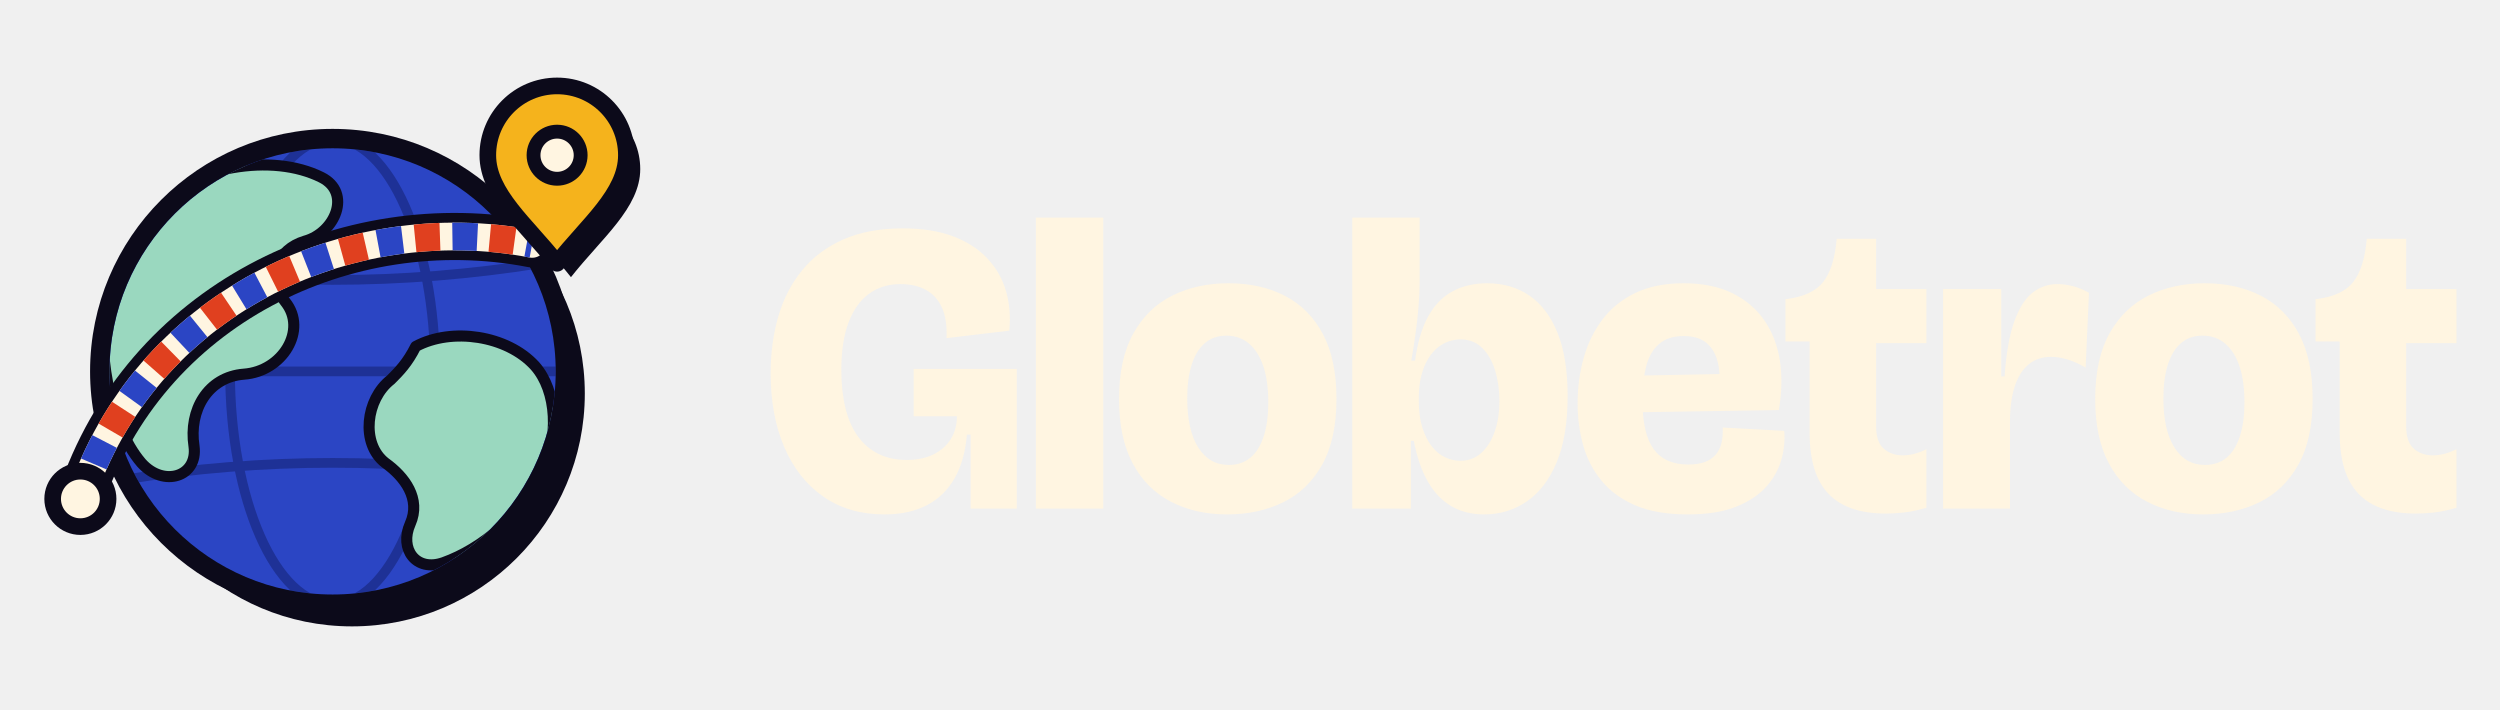
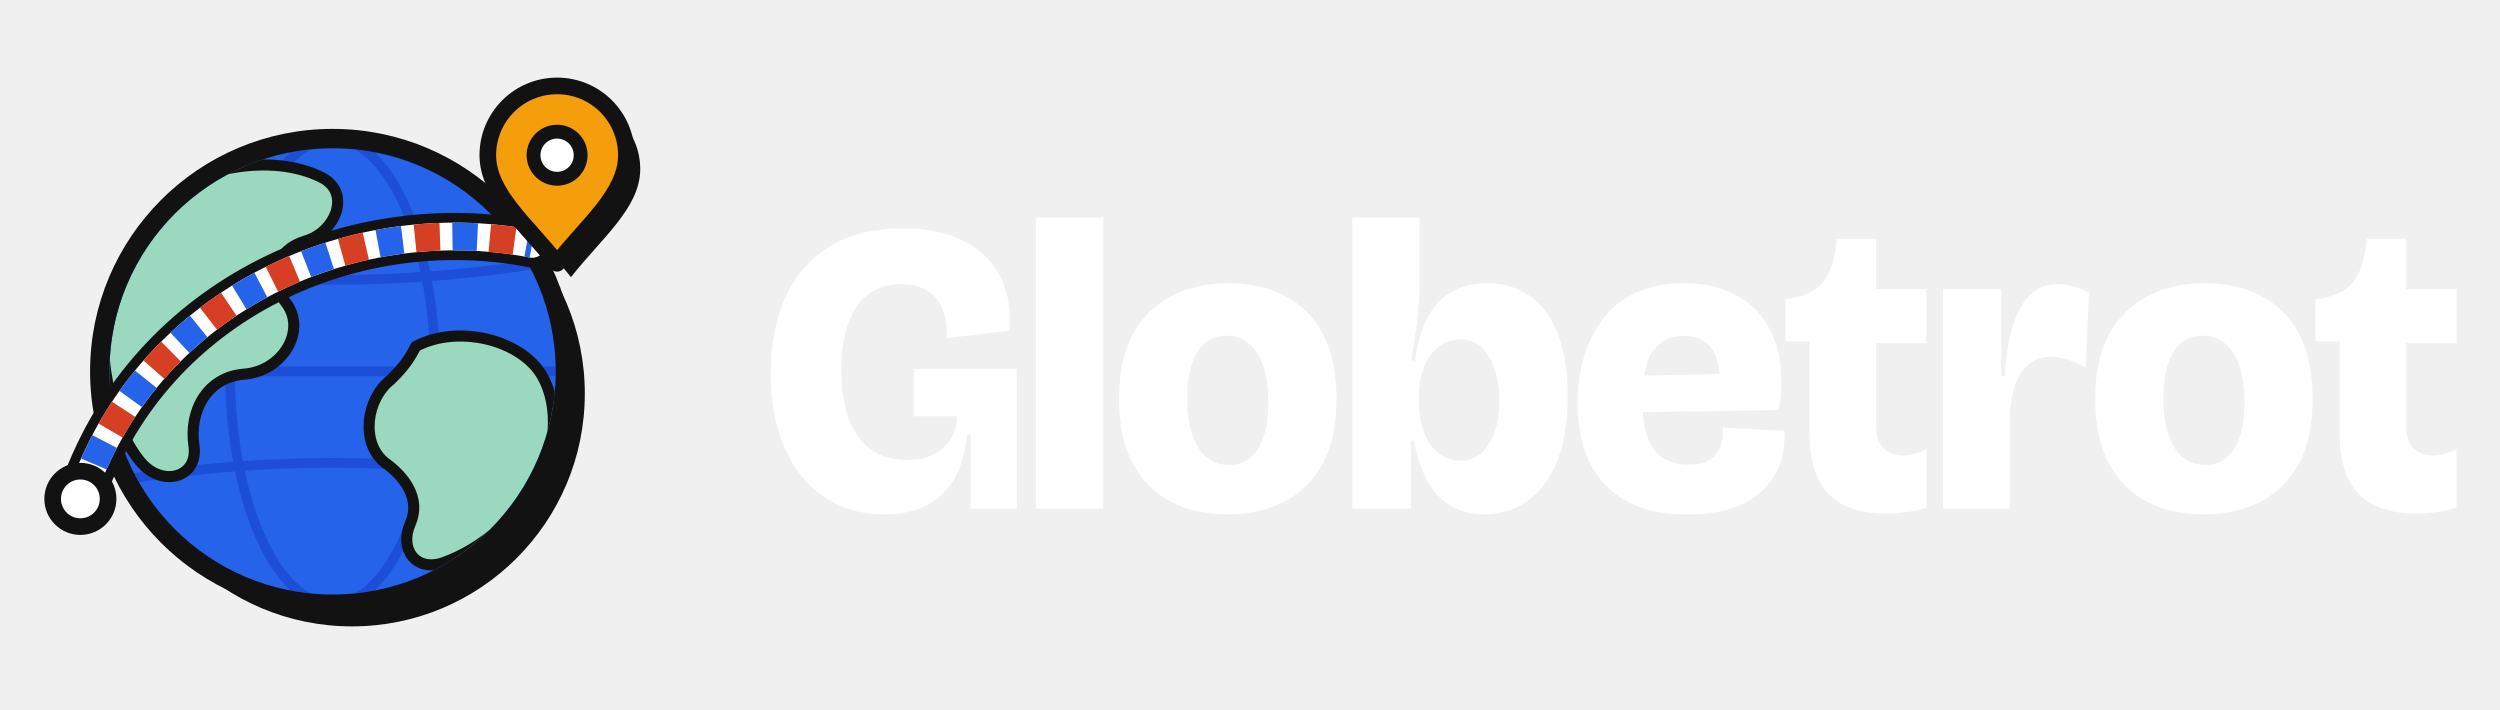
<svg xmlns="http://www.w3.org/2000/svg" viewBox="0 0 1804 512" role="img" aria-label="Globetrot">
  <defs>
    <clipPath id="gt-globe">
      <circle cx="240" cy="268" r="161" />
    </clipPath>
  </defs>
-   <circle cx="254" cy="284" r="168" fill="#0C0A1A" />
-   <circle cx="240" cy="268" r="168" fill="#2B45C4" />
+   <circle cx="254" cy="284" r="168" fill="#121212" />
+   <circle cx="240" cy="268" r="168" fill="#2563EB" />
  <g clip-path="url(#gt-globe)">
-     <g fill="none" stroke="#1E3196" stroke-width="7">
+     <g fill="none" stroke="#1D4ED8" stroke-width="7">
      <ellipse cx="240" cy="268" rx="74" ry="168" />
      <path d="M72 268H408M90 190Q240 214 390 190M90 346Q240 322 390 346" />
    </g>
-     <g fill="#9AD8BF" stroke="#0C0A1A" stroke-width="8" stroke-linejoin="round">
+     <g fill="#9AD8BF" stroke="#121212" stroke-width="8" stroke-linejoin="round">
      <path d="M104 150c36-30 92-40 128-22 22 11 10 40-12 46-20 6-28 26-14 44 16 20-2 50-30 52-26 2-40 26-36 52 3 22-22 30-38 12C78 306 70 250 76 212c4-26 12-46 28-62z" />
      <path d="M300 250c26-14 66-8 86 14 16 18 18 52 4 80-14 28-42 52-70 62-20 7-32-10-24-28 8-18-4-34-18-44-18-14-14-46 4-60 6-6 12-12 18-24z" />
    </g>
  </g>
-   <circle cx="240" cy="268" r="168" fill="none" stroke="#0C0A1A" stroke-width="14" />
+   <circle cx="240" cy="268" r="168" fill="none" stroke="#121212" stroke-width="14" />
  <g fill="none" stroke-linecap="round">
-     <path d="M58 360C104 220 250 150 384 176" stroke="#0C0A1A" stroke-width="34" />
-     <path d="M58 360C104 220 250 150 384 176" stroke="#FFF5E1" stroke-width="20" />
-     <path d="M58 360C104 220 250 150 384 176" stroke="#E0401F" stroke-width="20" stroke-linecap="butt" stroke-dasharray="18 36" />
-     <path d="M58 360C104 220 250 150 384 176" stroke="#2B45C4" stroke-width="20" stroke-linecap="butt" stroke-dasharray="18 36" stroke-dashoffset="-27" />
+     <path d="M58 360C104 220 250 150 384 176" stroke="#121212" stroke-width="34" />
+     <path d="M58 360C104 220 250 150 384 176" stroke="#FFFFFF" stroke-width="20" />
+     <path d="M58 360C104 220 250 150 384 176" stroke="#D63F24" stroke-width="20" stroke-linecap="butt" stroke-dasharray="18 36" />
+     <path d="M58 360C104 220 250 150 384 176" stroke="#2563EB" stroke-width="20" stroke-linecap="butt" stroke-dasharray="18 36" stroke-dashoffset="-27" />
  </g>
-   <circle cx="58" cy="360" r="20" fill="#FFF5E1" stroke="#0C0A1A" stroke-width="12" />
-   <path d="M402 190C380 162 352 140 352 112A50 50 0 1 1 452 112C452 140 424 162 402 190Z" fill="#0C0A1A" transform="translate(10 10)" />
-   <path d="M402 190C380 162 352 140 352 112A50 50 0 1 1 452 112C452 140 424 162 402 190Z" fill="#F5B31C" stroke="#0C0A1A" stroke-width="12" stroke-linejoin="round" />
-   <circle cx="402" cy="112" r="17" fill="#FFF5E1" stroke="#0C0A1A" stroke-width="10" />
-   <path transform="translate(548 367) scale(0.3)" fill="#FFF5E1" d="M301 14Q215 14 153.5 -29.0Q92 -72 59.5 -148.5Q27 -225 27 -325Q27 -399 45.5 -462.5Q64 -526 103.0 -573.5Q142 -621 202.0 -647.5Q262 -674 345 -674Q415 -674 465.5 -655.0Q516 -636 548.0 -602.0Q580 -568 593.0 -523.5Q606 -479 601 -428L450 -410Q452 -455 439.0 -483.5Q426 -512 400.5 -526.0Q375 -540 339 -540Q296 -540 264.0 -517.0Q232 -494 214.5 -448.0Q197 -402 197 -333Q197 -282 207.0 -241.5Q217 -201 237.0 -173.5Q257 -146 286.5 -131.5Q316 -117 354 -117Q392 -117 419.0 -130.5Q446 -144 460.5 -167.5Q475 -191 475 -222H371V-336H619V-212V0H508V-178H499Q494 -116 469.5 -73.0Q445 -30 402.5 -8.0Q360 14 301 14ZM665.0 0V-700H827.0V0ZM1125.0 14Q1049.0 14 990.0 -16.5Q931.0 -47 898.0 -108.5Q865.0 -170 865.0 -263Q865.0 -360 899.5 -421.5Q934.0 -483 993.5 -512.5Q1053.0 -542 1128.0 -542Q1206.0 -542 1264.5 -511.5Q1323.0 -481 1355.5 -419.5Q1388.0 -358 1388.0 -264Q1388.0 -167 1353.5 -105.5Q1319.0 -44 1259.5 -15.0Q1200.0 14 1125.0 14ZM1129.0 -105Q1160.0 -105 1181.0 -122.5Q1202.0 -140 1213.0 -174.0Q1224.0 -208 1224.0 -255Q1224.0 -307 1212.0 -342.5Q1200.0 -378 1177.5 -397.0Q1155.0 -416 1123.0 -416Q1093.0 -416 1072.0 -398.5Q1051.0 -381 1040.0 -347.0Q1029.0 -313 1029.0 -265Q1029.0 -189 1055.5 -147.0Q1082.0 -105 1129.0 -105ZM1743.0 14Q1698.0 14 1664.0 -6.0Q1630.0 -26 1607.5 -65.5Q1585.0 -105 1574.0 -163H1567.0V0H1426.0V-186V-700H1588.0V-545Q1588.0 -518 1585.5 -487.0Q1583.0 -456 1578.5 -423.0Q1574.0 -390 1568.0 -356H1577.0Q1586.0 -422 1609.0 -463.0Q1632.0 -504 1668.0 -523.0Q1704.0 -542 1750.0 -542Q1809.0 -542 1852.5 -512.0Q1896.0 -482 1920.0 -422.0Q1944.0 -362 1944.0 -271Q1944.0 -174 1917.5 -111.0Q1891.0 -48 1845.5 -17.0Q1800.0 14 1743.0 14ZM1686.0 -115Q1716.0 -115 1737.0 -134.5Q1758.0 -154 1769.0 -186.5Q1780.0 -219 1780.0 -258Q1780.0 -297 1770.0 -331.0Q1760.0 -365 1739.0 -386.0Q1718.0 -407 1686.0 -407Q1672.0 -407 1657.5 -402.0Q1643.0 -397 1630.5 -386.5Q1618.0 -376 1608.0 -359.5Q1598.0 -343 1592.0 -319.5Q1586.0 -296 1586.0 -266V-259Q1586.0 -222 1594.5 -195.0Q1603.0 -168 1617.0 -150.0Q1631.0 -132 1649.0 -123.5Q1667.0 -115 1686.0 -115ZM2233.0 14Q2158.0 14 2107.5 -7.5Q2057.0 -29 2026.0 -66.5Q1995.0 -104 1981.5 -152.0Q1968.0 -200 1968.0 -253Q1968.0 -310 1982.5 -362.0Q1997.0 -414 2027.5 -454.5Q2058.0 -495 2106.5 -518.5Q2155.0 -542 2223.0 -542Q2291.0 -542 2339.5 -518.5Q2388.0 -495 2417.0 -453.0Q2446.0 -411 2454.5 -356.0Q2463.0 -301 2452.0 -237L2069.0 -231V-319L2328.0 -324L2307.0 -273Q2313.0 -319 2305.5 -350.5Q2298.0 -382 2278.0 -398.5Q2258.0 -415 2223.0 -415Q2186.0 -415 2164.0 -396.0Q2142.0 -377 2133.0 -342.5Q2124.0 -308 2124.0 -261Q2124.0 -180 2151.0 -143.0Q2178.0 -106 2234.0 -106Q2258.0 -106 2274.0 -112.0Q2290.0 -118 2300.0 -129.5Q2310.0 -141 2314.0 -157.5Q2318.0 -174 2317.0 -195L2465.0 -187Q2468.0 -154 2458.5 -119.0Q2449.0 -84 2423.0 -54.0Q2397.0 -24 2350.5 -5.0Q2304.0 14 2233.0 14ZM2710.0 12Q2617.0 12 2571.5 -35.5Q2526.0 -83 2526.0 -183V-402H2468.0V-504H2471.0Q2533.0 -512 2559.0 -545.5Q2585.0 -579 2591.0 -647V-649H2686.0V-528H2807.0V-398H2686.0V-198Q2686.0 -160 2704.5 -144.0Q2723.0 -128 2750.0 -128Q2764.0 -128 2779.0 -132.0Q2794.0 -136 2807.0 -143V-2Q2776.0 7 2752.0 9.5Q2728.0 12 2710.0 12ZM2847.0 0V-287V-528H2987.0V-318H2995.0Q3001.0 -402 3018.5 -450.5Q3036.0 -499 3062.5 -519.5Q3089.0 -540 3122.0 -540Q3140.0 -540 3159.5 -535.0Q3179.0 -530 3198.0 -519L3190.0 -339Q3168.0 -352 3147.0 -358.5Q3126.0 -365 3107.0 -365Q3075.0 -365 3053.0 -347.0Q3031.0 -329 3019.5 -294.0Q3008.0 -259 3008.0 -209V0ZM3473.0 14Q3397.0 14 3338.0 -16.5Q3279.0 -47 3246.0 -108.5Q3213.0 -170 3213.0 -263Q3213.0 -360 3247.5 -421.5Q3282.0 -483 3341.5 -512.5Q3401.0 -542 3476.0 -542Q3554.0 -542 3612.5 -511.5Q3671.0 -481 3703.5 -419.5Q3736.0 -358 3736.0 -264Q3736.0 -167 3701.5 -105.5Q3667.0 -44 3607.5 -15.0Q3548.0 14 3473.0 14ZM3477.0 -105Q3508.0 -105 3529.0 -122.5Q3550.0 -140 3561.0 -174.0Q3572.0 -208 3572.0 -255Q3572.0 -307 3560.0 -342.5Q3548.0 -378 3525.5 -397.0Q3503.0 -416 3471.0 -416Q3441.0 -416 3420.0 -398.5Q3399.0 -381 3388.0 -347.0Q3377.0 -313 3377.0 -265Q3377.0 -189 3403.5 -147.0Q3430.0 -105 3477.0 -105ZM3985.0 12Q3892.0 12 3846.5 -35.5Q3801.0 -83 3801.0 -183V-402H3743.0V-504H3746.0Q3808.0 -512 3834.0 -545.5Q3860.0 -579 3866.0 -647V-649H3961.0V-528H4082.0V-398H3961.0V-198Q3961.0 -160 3979.5 -144.0Q3998.0 -128 4025.0 -128Q4039.0 -128 4054.0 -132.0Q4069.0 -136 4082.0 -143V-2Q4051.0 7 4027.0 9.5Q4003.0 12 3985.0 12Z" />
+   <circle cx="58" cy="360" r="20" fill="#FFFFFF" stroke="#121212" stroke-width="12" />
+   <path d="M402 190C380 162 352 140 352 112A50 50 0 1 1 452 112C452 140 424 162 402 190Z" fill="#121212" transform="translate(10 10)" />
+   <path d="M402 190C380 162 352 140 352 112A50 50 0 1 1 452 112C452 140 424 162 402 190Z" fill="#F59E0B" stroke="#121212" stroke-width="12" stroke-linejoin="round" />
+   <circle cx="402" cy="112" r="17" fill="#FFFFFF" stroke="#121212" stroke-width="10" />
+   <path transform="translate(548 367) scale(0.3)" fill="#FFFFFF" d="M301 14Q215 14 153.5 -29.0Q92 -72 59.5 -148.5Q27 -225 27 -325Q27 -399 45.5 -462.5Q64 -526 103.0 -573.5Q142 -621 202.0 -647.5Q262 -674 345 -674Q415 -674 465.5 -655.0Q516 -636 548.0 -602.0Q580 -568 593.0 -523.5Q606 -479 601 -428L450 -410Q452 -455 439.0 -483.5Q426 -512 400.5 -526.0Q375 -540 339 -540Q296 -540 264.0 -517.0Q232 -494 214.5 -448.0Q197 -402 197 -333Q197 -282 207.0 -241.5Q217 -201 237.0 -173.5Q257 -146 286.5 -131.5Q316 -117 354 -117Q392 -117 419.0 -130.5Q446 -144 460.5 -167.5Q475 -191 475 -222H371V-336H619V-212V0H508V-178H499Q494 -116 469.5 -73.0Q445 -30 402.5 -8.0Q360 14 301 14ZM665.0 0V-700H827.0V0ZM1125.0 14Q1049.0 14 990.0 -16.5Q931.0 -47 898.0 -108.5Q865.0 -170 865.0 -263Q865.0 -360 899.5 -421.5Q934.0 -483 993.5 -512.5Q1053.0 -542 1128.0 -542Q1206.0 -542 1264.5 -511.5Q1323.0 -481 1355.5 -419.5Q1388.0 -358 1388.0 -264Q1388.0 -167 1353.5 -105.5Q1319.0 -44 1259.5 -15.0Q1200.0 14 1125.0 14ZM1129.0 -105Q1160.0 -105 1181.0 -122.5Q1202.0 -140 1213.0 -174.0Q1224.0 -208 1224.0 -255Q1224.0 -307 1212.0 -342.5Q1200.0 -378 1177.5 -397.0Q1155.0 -416 1123.0 -416Q1093.0 -416 1072.0 -398.5Q1051.0 -381 1040.0 -347.0Q1029.0 -313 1029.0 -265Q1029.0 -189 1055.5 -147.0Q1082.0 -105 1129.0 -105ZM1743.0 14Q1698.0 14 1664.0 -6.0Q1630.0 -26 1607.5 -65.5Q1585.0 -105 1574.0 -163H1567.0V0H1426.0V-186V-700H1588.0V-545Q1588.0 -518 1585.5 -487.0Q1583.0 -456 1578.5 -423.0Q1574.0 -390 1568.0 -356H1577.0Q1586.0 -422 1609.0 -463.0Q1632.0 -504 1668.0 -523.0Q1704.0 -542 1750.0 -542Q1809.0 -542 1852.5 -512.0Q1896.0 -482 1920.0 -422.0Q1944.0 -362 1944.0 -271Q1944.0 -174 1917.5 -111.0Q1891.0 -48 1845.5 -17.0Q1800.0 14 1743.0 14ZM1686.0 -115Q1716.0 -115 1737.0 -134.5Q1758.0 -154 1769.0 -186.5Q1780.0 -219 1780.0 -258Q1780.0 -297 1770.0 -331.0Q1760.0 -365 1739.0 -386.0Q1718.0 -407 1686.0 -407Q1672.0 -407 1657.5 -402.0Q1643.0 -397 1630.5 -386.5Q1618.0 -376 1608.0 -359.5Q1598.0 -343 1592.0 -319.5Q1586.0 -296 1586.0 -266V-259Q1586.0 -222 1594.5 -195.0Q1603.0 -168 1617.0 -150.0Q1631.0 -132 1649.0 -123.5Q1667.0 -115 1686.0 -115ZM2233.0 14Q2158.0 14 2107.5 -7.5Q2057.0 -29 2026.0 -66.5Q1995.0 -104 1981.5 -152.0Q1968.0 -200 1968.0 -253Q1968.0 -310 1982.5 -362.0Q1997.0 -414 2027.5 -454.5Q2058.0 -495 2106.5 -518.5Q2155.0 -542 2223.0 -542Q2291.0 -542 2339.5 -518.5Q2388.0 -495 2417.0 -453.0Q2446.0 -411 2454.5 -356.0Q2463.0 -301 2452.0 -237L2069.0 -231V-319L2328.0 -324L2307.0 -273Q2313.0 -319 2305.5 -350.5Q2298.0 -382 2278.0 -398.5Q2258.0 -415 2223.0 -415Q2186.0 -415 2164.0 -396.0Q2142.0 -377 2133.0 -342.5Q2124.0 -308 2124.0 -261Q2124.0 -180 2151.0 -143.0Q2178.0 -106 2234.0 -106Q2258.0 -106 2274.0 -112.0Q2290.0 -118 2300.0 -129.5Q2310.0 -141 2314.0 -157.5Q2318.0 -174 2317.0 -195L2465.0 -187Q2468.0 -154 2458.5 -119.0Q2449.0 -84 2423.0 -54.0Q2397.0 -24 2350.5 -5.0Q2304.0 14 2233.0 14ZM2710.0 12Q2617.0 12 2571.5 -35.5Q2526.0 -83 2526.0 -183V-402H2468.0V-504H2471.0Q2533.0 -512 2559.0 -545.5Q2585.0 -579 2591.0 -647V-649H2686.0V-528H2807.0V-398H2686.0V-198Q2686.0 -160 2704.5 -144.0Q2723.0 -128 2750.0 -128Q2764.0 -128 2779.0 -132.0Q2794.0 -136 2807.0 -143V-2Q2776.0 7 2752.0 9.5Q2728.0 12 2710.0 12ZM2847.0 0V-287V-528H2987.0V-318H2995.0Q3001.0 -402 3018.5 -450.5Q3036.0 -499 3062.5 -519.5Q3089.0 -540 3122.0 -540Q3140.0 -540 3159.5 -535.0Q3179.0 -530 3198.0 -519L3190.0 -339Q3168.0 -352 3147.0 -358.5Q3126.0 -365 3107.0 -365Q3075.0 -365 3053.0 -347.0Q3031.0 -329 3019.5 -294.0Q3008.0 -259 3008.0 -209V0ZM3473.0 14Q3397.0 14 3338.0 -16.5Q3279.0 -47 3246.0 -108.5Q3213.0 -170 3213.0 -263Q3213.0 -360 3247.5 -421.5Q3282.0 -483 3341.5 -512.5Q3401.0 -542 3476.0 -542Q3554.0 -542 3612.5 -511.5Q3671.0 -481 3703.5 -419.5Q3736.0 -358 3736.0 -264Q3736.0 -167 3701.5 -105.5Q3667.0 -44 3607.5 -15.0Q3548.0 14 3473.0 14ZM3477.0 -105Q3508.0 -105 3529.0 -122.5Q3550.0 -140 3561.0 -174.0Q3572.0 -208 3572.0 -255Q3572.0 -307 3560.0 -342.5Q3548.0 -378 3525.5 -397.0Q3503.0 -416 3471.0 -416Q3441.0 -416 3420.0 -398.5Q3399.0 -381 3388.0 -347.0Q3377.0 -313 3377.0 -265Q3377.0 -189 3403.5 -147.0Q3430.0 -105 3477.0 -105ZM3985.0 12Q3892.0 12 3846.5 -35.5Q3801.0 -83 3801.0 -183V-402H3743.0V-504H3746.0Q3808.0 -512 3834.0 -545.5Q3860.0 -579 3866.0 -647V-649H3961.0V-528H4082.0V-398H3961.0V-198Q3961.0 -160 3979.5 -144.0Q3998.0 -128 4025.0 -128Q4039.0 -128 4054.0 -132.0Q4069.0 -136 4082.0 -143V-2Q4051.0 7 4027.0 9.5Q4003.0 12 3985.0 12Z" />
</svg>
